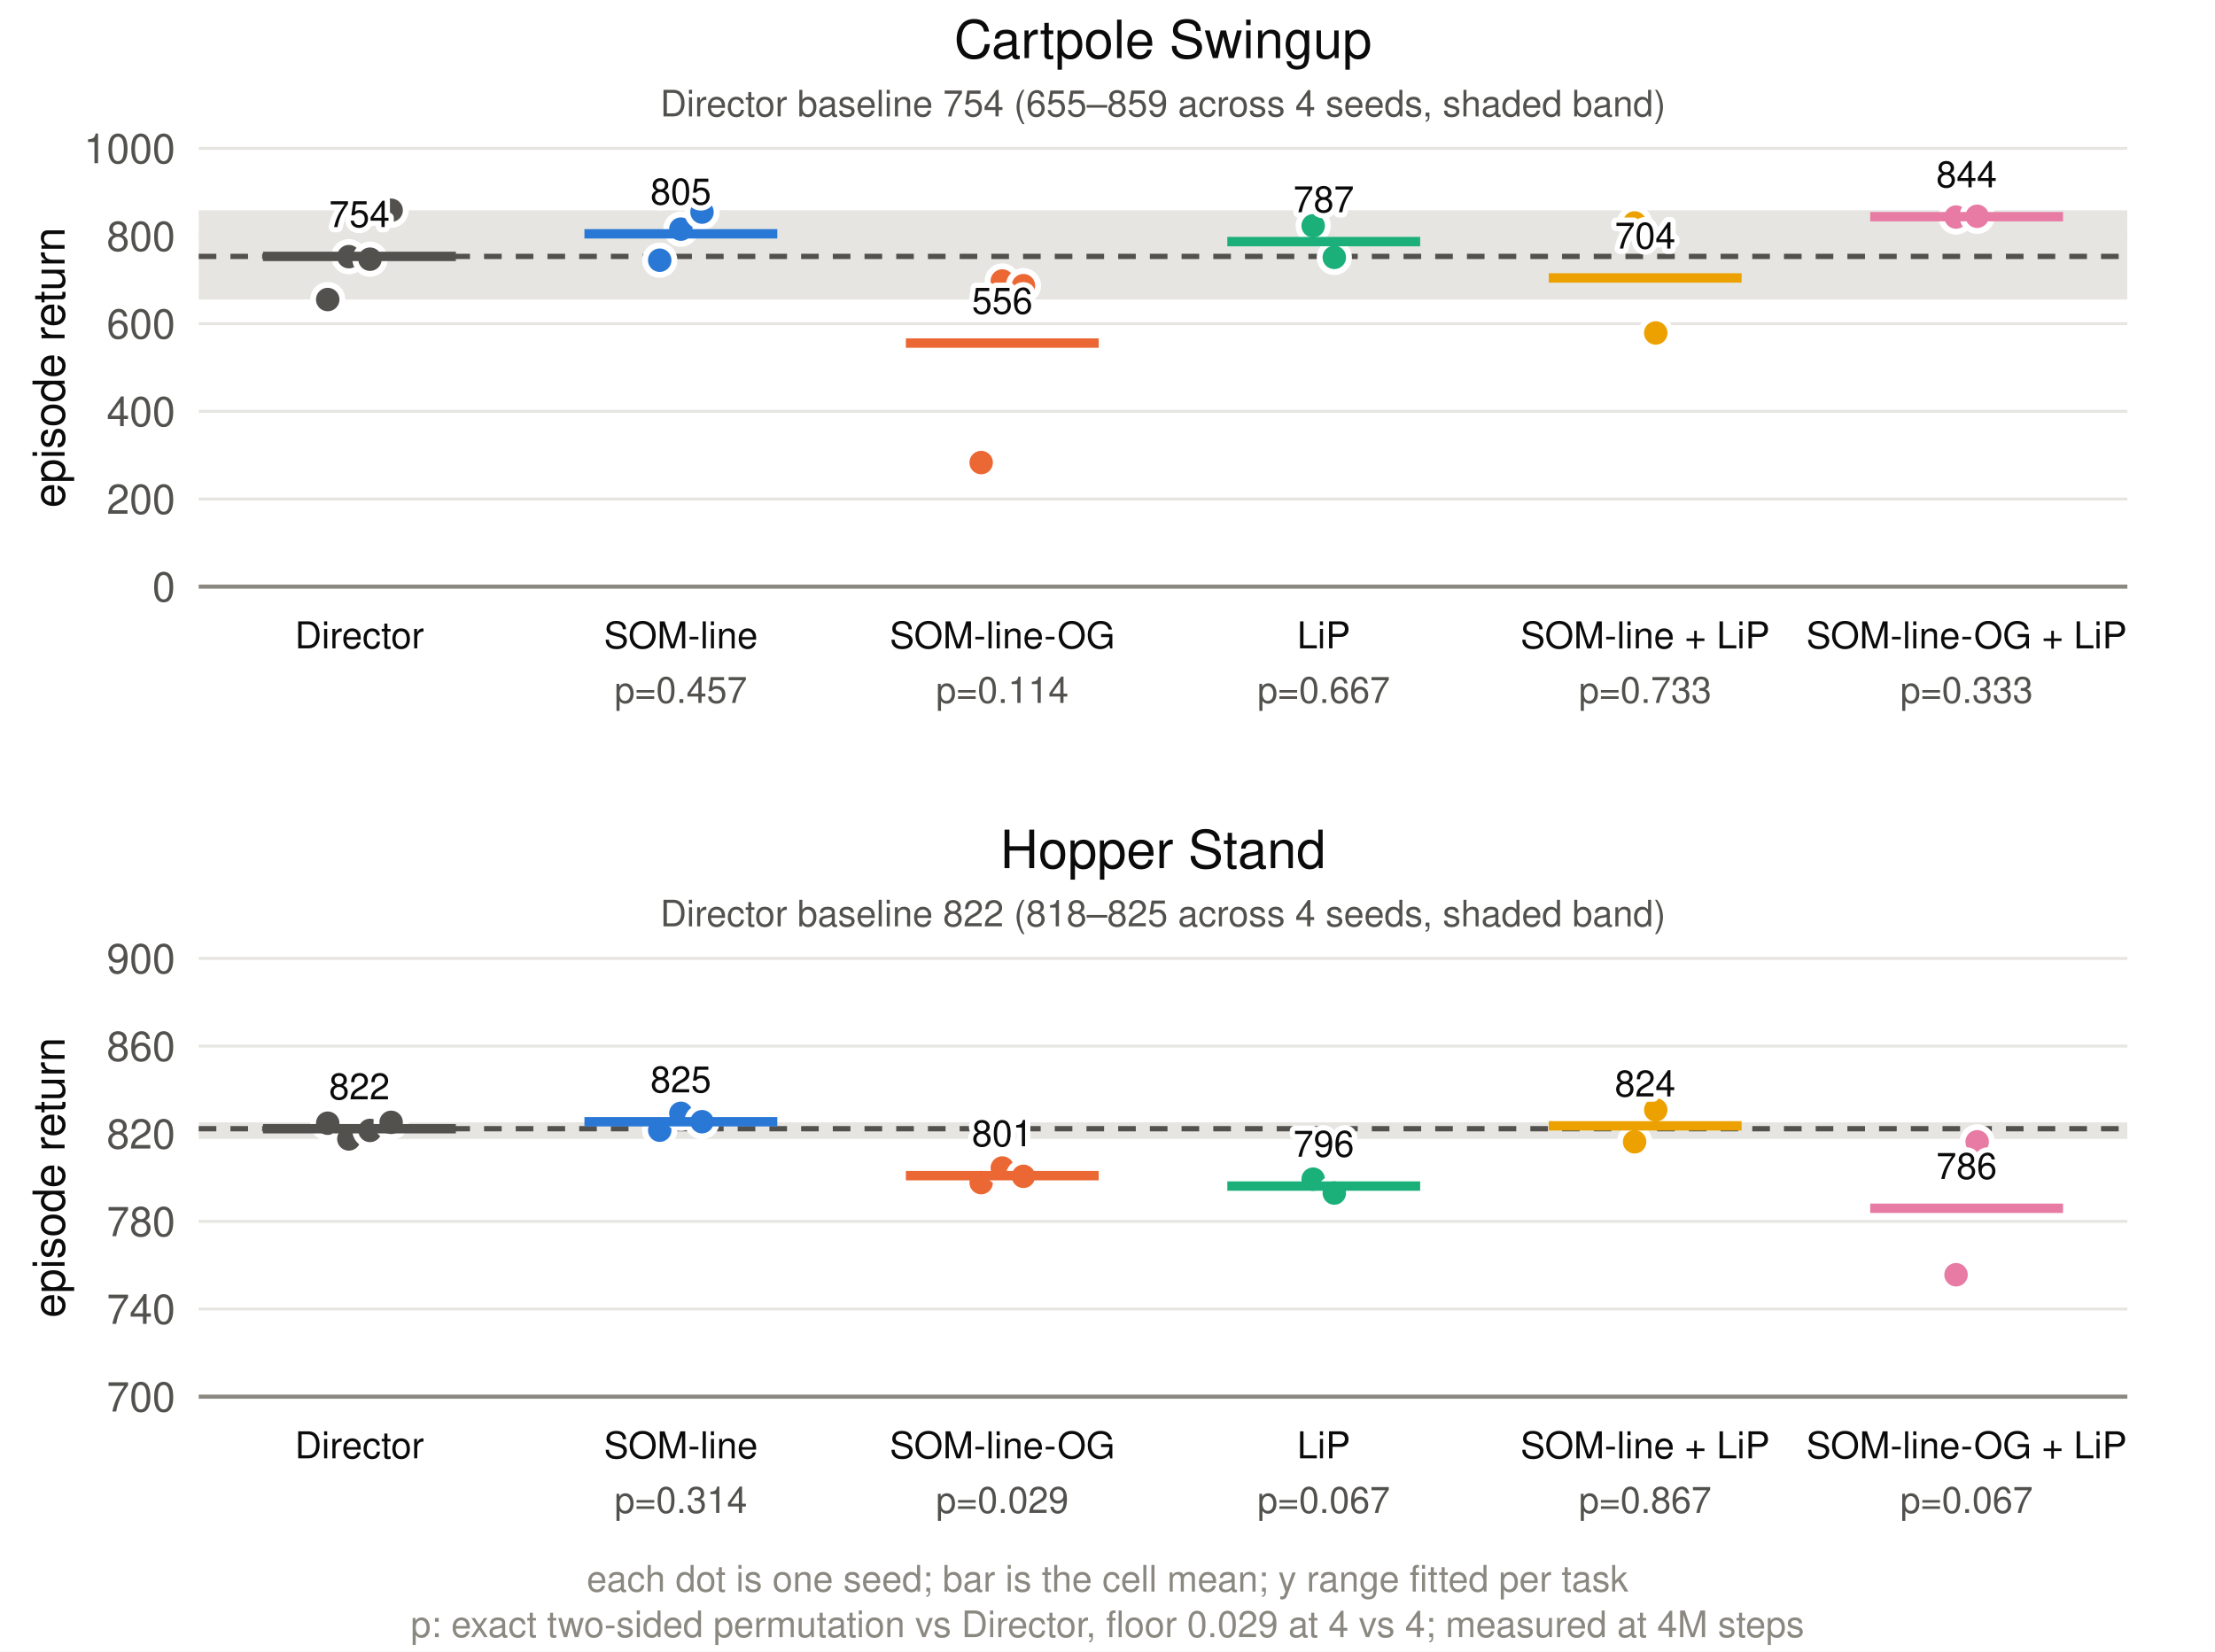
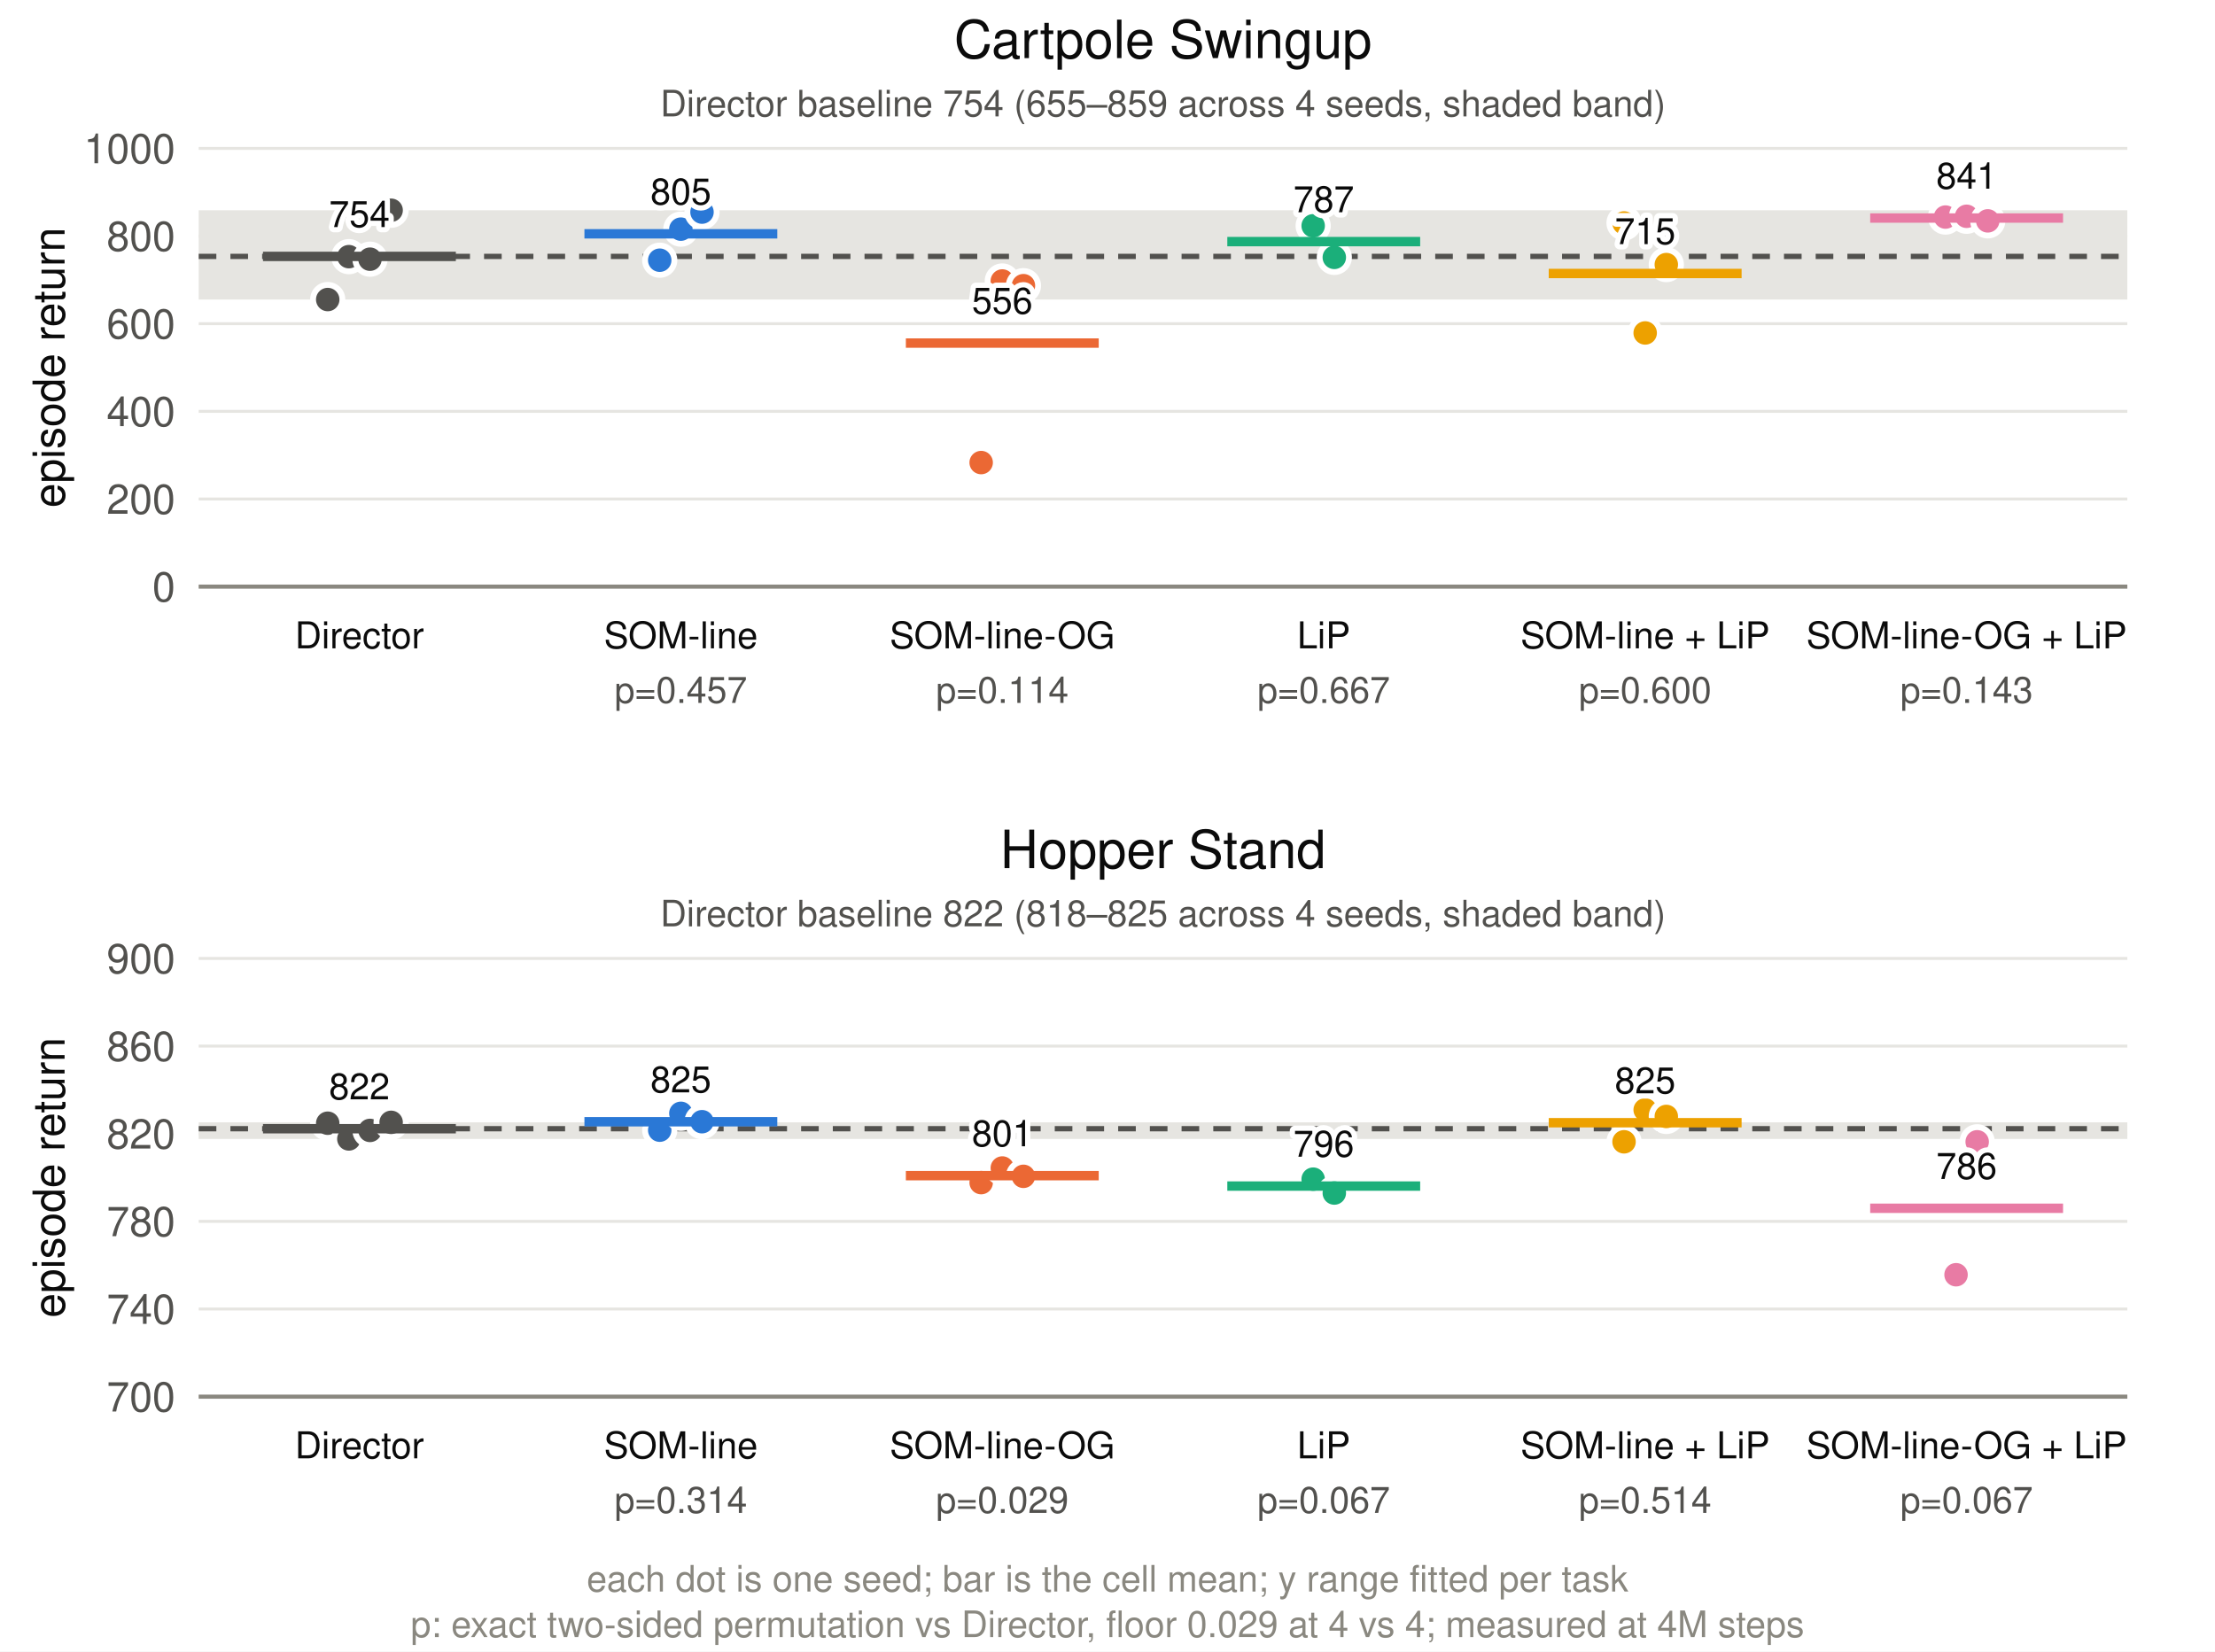
<svg xmlns="http://www.w3.org/2000/svg" width="4548" height="3392" viewBox="0 0 4548 3392" font-family="Helvetica,Arial,sans-serif">
  <rect x="0" y="0" width="4548" height="3392" fill="white" />
  <text x="2388.0" y="119.4" font-size="108.5" fill="#0b0b0b" text-anchor="middle">Cartpole Swingup</text>
  <text x="2388.0" y="239.0" font-size="74.8" fill="#52514e" text-anchor="middle">Director baseline 754 (655–859 across 4 seeds, shaded band)</text>
  <line x1="408.0" y1="1204.8" x2="4368.0" y2="1204.8" stroke="#e6e5e1" stroke-width="6.03" />
  <text x="359.8" y="1235.2" font-size="84.4" fill="#52514e" text-anchor="end">0</text>
  <line x1="408.0" y1="1024.8" x2="4368.0" y2="1024.8" stroke="#e6e5e1" stroke-width="6.03" />
  <text x="359.8" y="1055.2" font-size="84.4" fill="#52514e" text-anchor="end">200</text>
  <line x1="408.0" y1="844.8" x2="4368.0" y2="844.8" stroke="#e6e5e1" stroke-width="6.03" />
  <text x="359.8" y="875.2" font-size="84.4" fill="#52514e" text-anchor="end">400</text>
  <line x1="408.0" y1="664.8" x2="4368.0" y2="664.8" stroke="#e6e5e1" stroke-width="6.03" />
  <text x="359.8" y="695.2" font-size="84.4" fill="#52514e" text-anchor="end">600</text>
  <line x1="408.0" y1="484.8" x2="4368.0" y2="484.8" stroke="#e6e5e1" stroke-width="6.03" />
  <text x="359.8" y="515.2" font-size="84.4" fill="#52514e" text-anchor="end">800</text>
  <line x1="408.0" y1="304.8" x2="4368.0" y2="304.8" stroke="#e6e5e1" stroke-width="6.03" />
  <text x="359.8" y="335.2" font-size="84.4" fill="#52514e" text-anchor="end">1000</text>
  <text x="132.6" y="754.8" font-size="90.4" fill="#0b0b0b" text-anchor="middle" transform="rotate(-90 132.6 754.8)">episode return</text>
  <rect x="408.0" y="431.8" width="3960.0" height="183.4" fill="#e6e5e1" />
  <line x1="408.0" y1="526.6" x2="4368.0" y2="526.6" stroke="#52514e" stroke-width="10.85" stroke-dasharray="36.2,28.9" />
  <text x="738.0" y="1331.5" font-size="76.0" fill="#0b0b0b" text-anchor="middle">Director</text>
  <circle cx="672.9" cy="615.2" r="30.1" fill="#52514e" stroke="white" stroke-width="12.06" />
  <circle cx="716.3" cy="527.1" r="30.1" fill="#52514e" stroke="white" stroke-width="12.06" />
  <circle cx="759.7" cy="532.3" r="30.1" fill="#52514e" stroke="white" stroke-width="12.06" />
  <circle cx="803.1" cy="431.8" r="30.1" fill="#52514e" stroke="white" stroke-width="12.06" />
  <line x1="540.0" y1="526.6" x2="936.0" y2="526.6" stroke="#52514e" stroke-width="19.29" />
  <text x="738.0" y="466.3" font-size="74.8" text-anchor="middle" fill="none" stroke="white" stroke-width="21.71" stroke-linejoin="round">754</text>
  <text x="738.0" y="466.3" font-size="74.8" text-anchor="middle" fill="#0b0b0b">754</text>
  <text x="1398.0" y="1331.5" font-size="76.0" fill="#0b0b0b" text-anchor="middle">SOM-line</text>
  <circle cx="1354.6" cy="534.4" r="30.1" fill="#2a78d6" stroke="white" stroke-width="12.06" />
  <circle cx="1398.0" cy="470.6" r="30.1" fill="#2a78d6" stroke="white" stroke-width="12.06" />
  <circle cx="1441.4" cy="435.6" r="30.1" fill="#2a78d6" stroke="white" stroke-width="12.06" />
  <line x1="1200.0" y1="480.2" x2="1596.0" y2="480.2" stroke="#2a78d6" stroke-width="19.29" />
  <text x="1398.0" y="419.9" font-size="74.8" text-anchor="middle" fill="none" stroke="white" stroke-width="21.71" stroke-linejoin="round">805</text>
  <text x="1398.0" y="419.9" font-size="74.8" text-anchor="middle" fill="#0b0b0b">805</text>
  <text x="1398.0" y="1443.6" font-size="74.8" fill="#52514e" text-anchor="middle">p=0.457</text>
  <text x="2058.0" y="1331.5" font-size="76.0" fill="#0b0b0b" text-anchor="middle">SOM-line-OG</text>
  <circle cx="2014.6" cy="950.0" r="30.1" fill="#eb6834" stroke="white" stroke-width="12.06" />
  <circle cx="2058.0" cy="577.1" r="30.1" fill="#eb6834" stroke="white" stroke-width="12.06" />
  <circle cx="2101.4" cy="586.7" r="30.1" fill="#eb6834" stroke="white" stroke-width="12.06" />
  <line x1="1860.0" y1="704.6" x2="2256.0" y2="704.6" stroke="#eb6834" stroke-width="19.29" />
  <text x="2058.0" y="644.3" font-size="74.8" text-anchor="middle" fill="none" stroke="white" stroke-width="21.71" stroke-linejoin="round">556</text>
  <text x="2058.0" y="644.3" font-size="74.8" text-anchor="middle" fill="#0b0b0b">556</text>
  <text x="2058.0" y="1443.6" font-size="74.8" fill="#52514e" text-anchor="middle">p=0.114</text>
  <text x="2718.0" y="1331.5" font-size="76.0" fill="#0b0b0b" text-anchor="middle">LiP</text>
  <circle cx="2696.3" cy="463.7" r="30.1" fill="#1baf7a" stroke="white" stroke-width="12.06" />
  <circle cx="2739.7" cy="528.6" r="30.1" fill="#1baf7a" stroke="white" stroke-width="12.06" />
  <line x1="2520.0" y1="496.2" x2="2916.0" y2="496.2" stroke="#1baf7a" stroke-width="19.29" />
  <text x="2718.0" y="435.9" font-size="74.8" text-anchor="middle" fill="none" stroke="white" stroke-width="21.71" stroke-linejoin="round">787</text>
  <text x="2718.0" y="435.9" font-size="74.8" text-anchor="middle" fill="#0b0b0b">787</text>
  <text x="2718.0" y="1443.6" font-size="74.8" fill="#52514e" text-anchor="middle">p=0.667</text>
  <text x="3378.0" y="1331.5" font-size="76.0" fill="#0b0b0b" text-anchor="middle">SOM-line + LiP</text>
-   <circle cx="3356.3" cy="457.9" r="30.1" fill="#eda100" stroke="white" stroke-width="12.06" />
-   <circle cx="3399.7" cy="683.8" r="30.1" fill="#eda100" stroke="white" stroke-width="12.06" />
-   <line x1="3180.0" y1="570.8" x2="3576.0" y2="570.8" stroke="#eda100" stroke-width="19.29" />
-   <text x="3378.0" y="510.5" font-size="74.8" text-anchor="middle" fill="none" stroke="white" stroke-width="21.71" stroke-linejoin="round">704</text>
-   <text x="3378.0" y="510.5" font-size="74.8" text-anchor="middle" fill="#0b0b0b">704</text>
-   <text x="3378.0" y="1443.6" font-size="74.8" fill="#52514e" text-anchor="middle">p=0.733</text>
+   <circle cx="3334.6" cy="457.9" r="30.1" fill="#eda100" stroke="white" stroke-width="12.06" />
+   <circle cx="3378.0" cy="683.8" r="30.1" fill="#eda100" stroke="white" stroke-width="12.06" />
+   <circle cx="3421.4" cy="543.4" r="30.1" fill="#eda100" stroke="white" stroke-width="12.06" />
+   <line x1="3180.0" y1="561.7" x2="3576.0" y2="561.7" stroke="#eda100" stroke-width="19.29" />
+   <text x="3378.0" y="501.4" font-size="74.8" text-anchor="middle" fill="none" stroke="white" stroke-width="21.71" stroke-linejoin="round">715</text>
+   <text x="3378.0" y="501.4" font-size="74.8" text-anchor="middle" fill="#0b0b0b">715</text>
+   <text x="3378.0" y="1443.6" font-size="74.8" fill="#52514e" text-anchor="middle">p=0.600</text>
  <text x="4038.0" y="1331.5" font-size="76.0" fill="#0b0b0b" text-anchor="middle">SOM-line-OG + LiP</text>
-   <circle cx="4016.3" cy="445.8" r="30.1" fill="#e87ba4" stroke="white" stroke-width="12.06" />
-   <circle cx="4059.7" cy="444.2" r="30.1" fill="#e87ba4" stroke="white" stroke-width="12.06" />
-   <line x1="3840.0" y1="445.0" x2="4236.0" y2="445.0" stroke="#e87ba4" stroke-width="19.29" />
-   <text x="4038.0" y="384.7" font-size="74.8" text-anchor="middle" fill="none" stroke="white" stroke-width="21.71" stroke-linejoin="round">844</text>
-   <text x="4038.0" y="384.7" font-size="74.8" text-anchor="middle" fill="#0b0b0b">844</text>
-   <text x="4038.0" y="1443.6" font-size="74.8" fill="#52514e" text-anchor="middle">p=0.333</text>
+   <circle cx="3994.6" cy="445.8" r="30.1" fill="#e87ba4" stroke="white" stroke-width="12.06" />
+   <circle cx="4038.0" cy="444.2" r="30.1" fill="#e87ba4" stroke="white" stroke-width="12.06" />
+   <circle cx="4081.4" cy="453.6" r="30.1" fill="#e87ba4" stroke="white" stroke-width="12.06" />
+   <line x1="3840.0" y1="447.8" x2="4236.0" y2="447.8" stroke="#e87ba4" stroke-width="19.29" />
+   <text x="4038.0" y="387.5" font-size="74.8" text-anchor="middle" fill="none" stroke="white" stroke-width="21.71" stroke-linejoin="round">841</text>
+   <text x="4038.0" y="387.5" font-size="74.8" text-anchor="middle" fill="#0b0b0b">841</text>
+   <text x="4038.0" y="1443.6" font-size="74.8" fill="#52514e" text-anchor="middle">p=0.143</text>
  <line x1="408.0" y1="1204.8" x2="4368.0" y2="1204.8" stroke="#8a8880" stroke-width="8.44" />
  <text x="2388.0" y="1782.9" font-size="108.5" fill="#0b0b0b" text-anchor="middle">Hopper Stand</text>
  <text x="2388.0" y="1902.5" font-size="74.8" fill="#52514e" text-anchor="middle">Director baseline 822 (818–825 across 4 seeds, shaded band)</text>
  <line x1="408.0" y1="2868.4" x2="4368.0" y2="2868.4" stroke="#e6e5e1" stroke-width="6.03" />
  <text x="359.8" y="2898.8" font-size="84.4" fill="#52514e" text-anchor="end">700</text>
  <line x1="408.0" y1="2688.4" x2="4368.0" y2="2688.4" stroke="#e6e5e1" stroke-width="6.03" />
  <text x="359.8" y="2718.8" font-size="84.4" fill="#52514e" text-anchor="end">740</text>
  <line x1="408.0" y1="2508.4" x2="4368.0" y2="2508.4" stroke="#e6e5e1" stroke-width="6.03" />
  <text x="359.8" y="2538.8" font-size="84.4" fill="#52514e" text-anchor="end">780</text>
  <line x1="408.0" y1="2328.4" x2="4368.0" y2="2328.4" stroke="#e6e5e1" stroke-width="6.03" />
  <text x="359.8" y="2358.8" font-size="84.4" fill="#52514e" text-anchor="end">820</text>
  <line x1="408.0" y1="2148.4" x2="4368.0" y2="2148.4" stroke="#e6e5e1" stroke-width="6.03" />
  <text x="359.8" y="2178.8" font-size="84.4" fill="#52514e" text-anchor="end">860</text>
  <line x1="408.0" y1="1968.4" x2="4368.0" y2="1968.4" stroke="#e6e5e1" stroke-width="6.03" />
  <text x="359.8" y="1998.8" font-size="84.4" fill="#52514e" text-anchor="end">900</text>
  <text x="132.6" y="2418.4" font-size="90.4" fill="#0b0b0b" text-anchor="middle" transform="rotate(-90 132.6 2418.4)">episode return</text>
  <rect x="408.0" y="2305.0" width="3960.0" height="34.1" fill="#e6e5e1" />
  <line x1="408.0" y1="2318.1" x2="4368.0" y2="2318.1" stroke="#52514e" stroke-width="10.85" stroke-dasharray="36.2,28.9" />
  <text x="738.0" y="2995.0" font-size="76.0" fill="#0b0b0b" text-anchor="middle">Director</text>
  <circle cx="672.9" cy="2306.8" r="30.1" fill="#52514e" stroke="white" stroke-width="12.06" />
  <circle cx="716.3" cy="2339.1" r="30.1" fill="#52514e" stroke="white" stroke-width="12.06" />
  <circle cx="759.7" cy="2321.6" r="30.1" fill="#52514e" stroke="white" stroke-width="12.06" />
  <circle cx="803.1" cy="2305.0" r="30.1" fill="#52514e" stroke="white" stroke-width="12.06" />
  <line x1="540.0" y1="2318.1" x2="936.0" y2="2318.1" stroke="#52514e" stroke-width="19.29" />
  <text x="738.0" y="2257.8" font-size="74.8" text-anchor="middle" fill="none" stroke="white" stroke-width="21.71" stroke-linejoin="round">822</text>
  <text x="738.0" y="2257.8" font-size="74.8" text-anchor="middle" fill="#0b0b0b">822</text>
  <text x="1398.0" y="2995.0" font-size="76.0" fill="#0b0b0b" text-anchor="middle">SOM-line</text>
  <circle cx="1354.6" cy="2321.1" r="30.1" fill="#2a78d6" stroke="white" stroke-width="12.06" />
  <circle cx="1398.0" cy="2286.5" r="30.1" fill="#2a78d6" stroke="white" stroke-width="12.06" />
  <circle cx="1441.4" cy="2303.7" r="30.1" fill="#2a78d6" stroke="white" stroke-width="12.06" />
  <line x1="1200.0" y1="2303.8" x2="1596.0" y2="2303.8" stroke="#2a78d6" stroke-width="19.29" />
  <text x="1398.0" y="2243.5" font-size="74.8" text-anchor="middle" fill="none" stroke="white" stroke-width="21.71" stroke-linejoin="round">825</text>
  <text x="1398.0" y="2243.5" font-size="74.8" text-anchor="middle" fill="#0b0b0b">825</text>
  <text x="1398.0" y="3107.1" font-size="74.8" fill="#52514e" text-anchor="middle">p=0.314</text>
  <text x="2058.0" y="2995.0" font-size="76.0" fill="#0b0b0b" text-anchor="middle">SOM-line-OG</text>
  <circle cx="2014.6" cy="2428.8" r="30.1" fill="#eb6834" stroke="white" stroke-width="12.06" />
  <circle cx="2058.0" cy="2398.8" r="30.1" fill="#eb6834" stroke="white" stroke-width="12.06" />
  <circle cx="2101.4" cy="2415.9" r="30.1" fill="#eb6834" stroke="white" stroke-width="12.06" />
  <line x1="1860.0" y1="2414.5" x2="2256.0" y2="2414.5" stroke="#eb6834" stroke-width="19.29" />
  <text x="2058.0" y="2354.2" font-size="74.8" text-anchor="middle" fill="none" stroke="white" stroke-width="21.71" stroke-linejoin="round">801</text>
  <text x="2058.0" y="2354.2" font-size="74.8" text-anchor="middle" fill="#0b0b0b">801</text>
  <text x="2058.0" y="3107.1" font-size="74.8" fill="#52514e" text-anchor="middle">p=0.029</text>
  <text x="2718.0" y="2995.0" font-size="76.0" fill="#0b0b0b" text-anchor="middle">LiP</text>
  <circle cx="2696.3" cy="2421.7" r="30.1" fill="#1baf7a" stroke="white" stroke-width="12.06" />
  <circle cx="2739.7" cy="2450.2" r="30.1" fill="#1baf7a" stroke="white" stroke-width="12.06" />
  <line x1="2520.0" y1="2435.9" x2="2916.0" y2="2435.9" stroke="#1baf7a" stroke-width="19.29" />
  <text x="2718.0" y="2375.6" font-size="74.8" text-anchor="middle" fill="none" stroke="white" stroke-width="21.71" stroke-linejoin="round">796</text>
  <text x="2718.0" y="2375.6" font-size="74.8" text-anchor="middle" fill="#0b0b0b">796</text>
  <text x="2718.0" y="3107.1" font-size="74.8" fill="#52514e" text-anchor="middle">p=0.067</text>
  <text x="3378.0" y="2995.0" font-size="76.0" fill="#0b0b0b" text-anchor="middle">SOM-line + LiP</text>
-   <circle cx="3356.3" cy="2345.0" r="30.1" fill="#eda100" stroke="white" stroke-width="12.06" />
-   <circle cx="3399.7" cy="2279.4" r="30.1" fill="#eda100" stroke="white" stroke-width="12.06" />
-   <line x1="3180.0" y1="2312.2" x2="3576.0" y2="2312.2" stroke="#eda100" stroke-width="19.29" />
-   <text x="3378.0" y="2251.9" font-size="74.8" text-anchor="middle" fill="none" stroke="white" stroke-width="21.71" stroke-linejoin="round">824</text>
-   <text x="3378.0" y="2251.9" font-size="74.8" text-anchor="middle" fill="#0b0b0b">824</text>
-   <text x="3378.0" y="3107.1" font-size="74.8" fill="#52514e" text-anchor="middle">p=0.867</text>
+   <circle cx="3334.6" cy="2345.0" r="30.1" fill="#eda100" stroke="white" stroke-width="12.06" />
+   <circle cx="3378.0" cy="2279.4" r="30.1" fill="#eda100" stroke="white" stroke-width="12.06" />
+   <circle cx="3421.4" cy="2292.9" r="30.1" fill="#eda100" stroke="white" stroke-width="12.06" />
+   <line x1="3180.0" y1="2305.8" x2="3576.0" y2="2305.8" stroke="#eda100" stroke-width="19.29" />
+   <text x="3378.0" y="2245.5" font-size="74.8" text-anchor="middle" fill="none" stroke="white" stroke-width="21.71" stroke-linejoin="round">825</text>
+   <text x="3378.0" y="2245.5" font-size="74.8" text-anchor="middle" fill="#0b0b0b">825</text>
+   <text x="3378.0" y="3107.1" font-size="74.8" fill="#52514e" text-anchor="middle">p=0.514</text>
  <text x="4038.0" y="2995.0" font-size="76.0" fill="#0b0b0b" text-anchor="middle">SOM-line-OG + LiP</text>
  <circle cx="4016.3" cy="2618.0" r="30.1" fill="#e87ba4" stroke="white" stroke-width="12.06" />
  <circle cx="4059.7" cy="2345.0" r="30.1" fill="#e87ba4" stroke="white" stroke-width="12.06" />
  <line x1="3840.0" y1="2481.5" x2="4236.0" y2="2481.5" stroke="#e87ba4" stroke-width="19.29" />
  <text x="4038.0" y="2421.2" font-size="74.8" text-anchor="middle" fill="none" stroke="white" stroke-width="21.71" stroke-linejoin="round">786</text>
  <text x="4038.0" y="2421.2" font-size="74.8" text-anchor="middle" fill="#0b0b0b">786</text>
  <text x="4038.0" y="3107.1" font-size="74.8" fill="#52514e" text-anchor="middle">p=0.067</text>
  <line x1="408.0" y1="2868.4" x2="4368.0" y2="2868.4" stroke="#8a8880" stroke-width="8.44" />
  <text x="2274.0" y="3268.6" font-size="74.8" fill="#8a8880" text-anchor="middle">each dot is one seed; bar is the cell mean; y range fitted per task</text>
  <text x="2274.0" y="3362.1" font-size="74.8" fill="#8a8880" text-anchor="middle">p: exact two-sided permutation vs Director, floor 0.029 at 4 vs 4; measured at 4M steps</text>
</svg>
